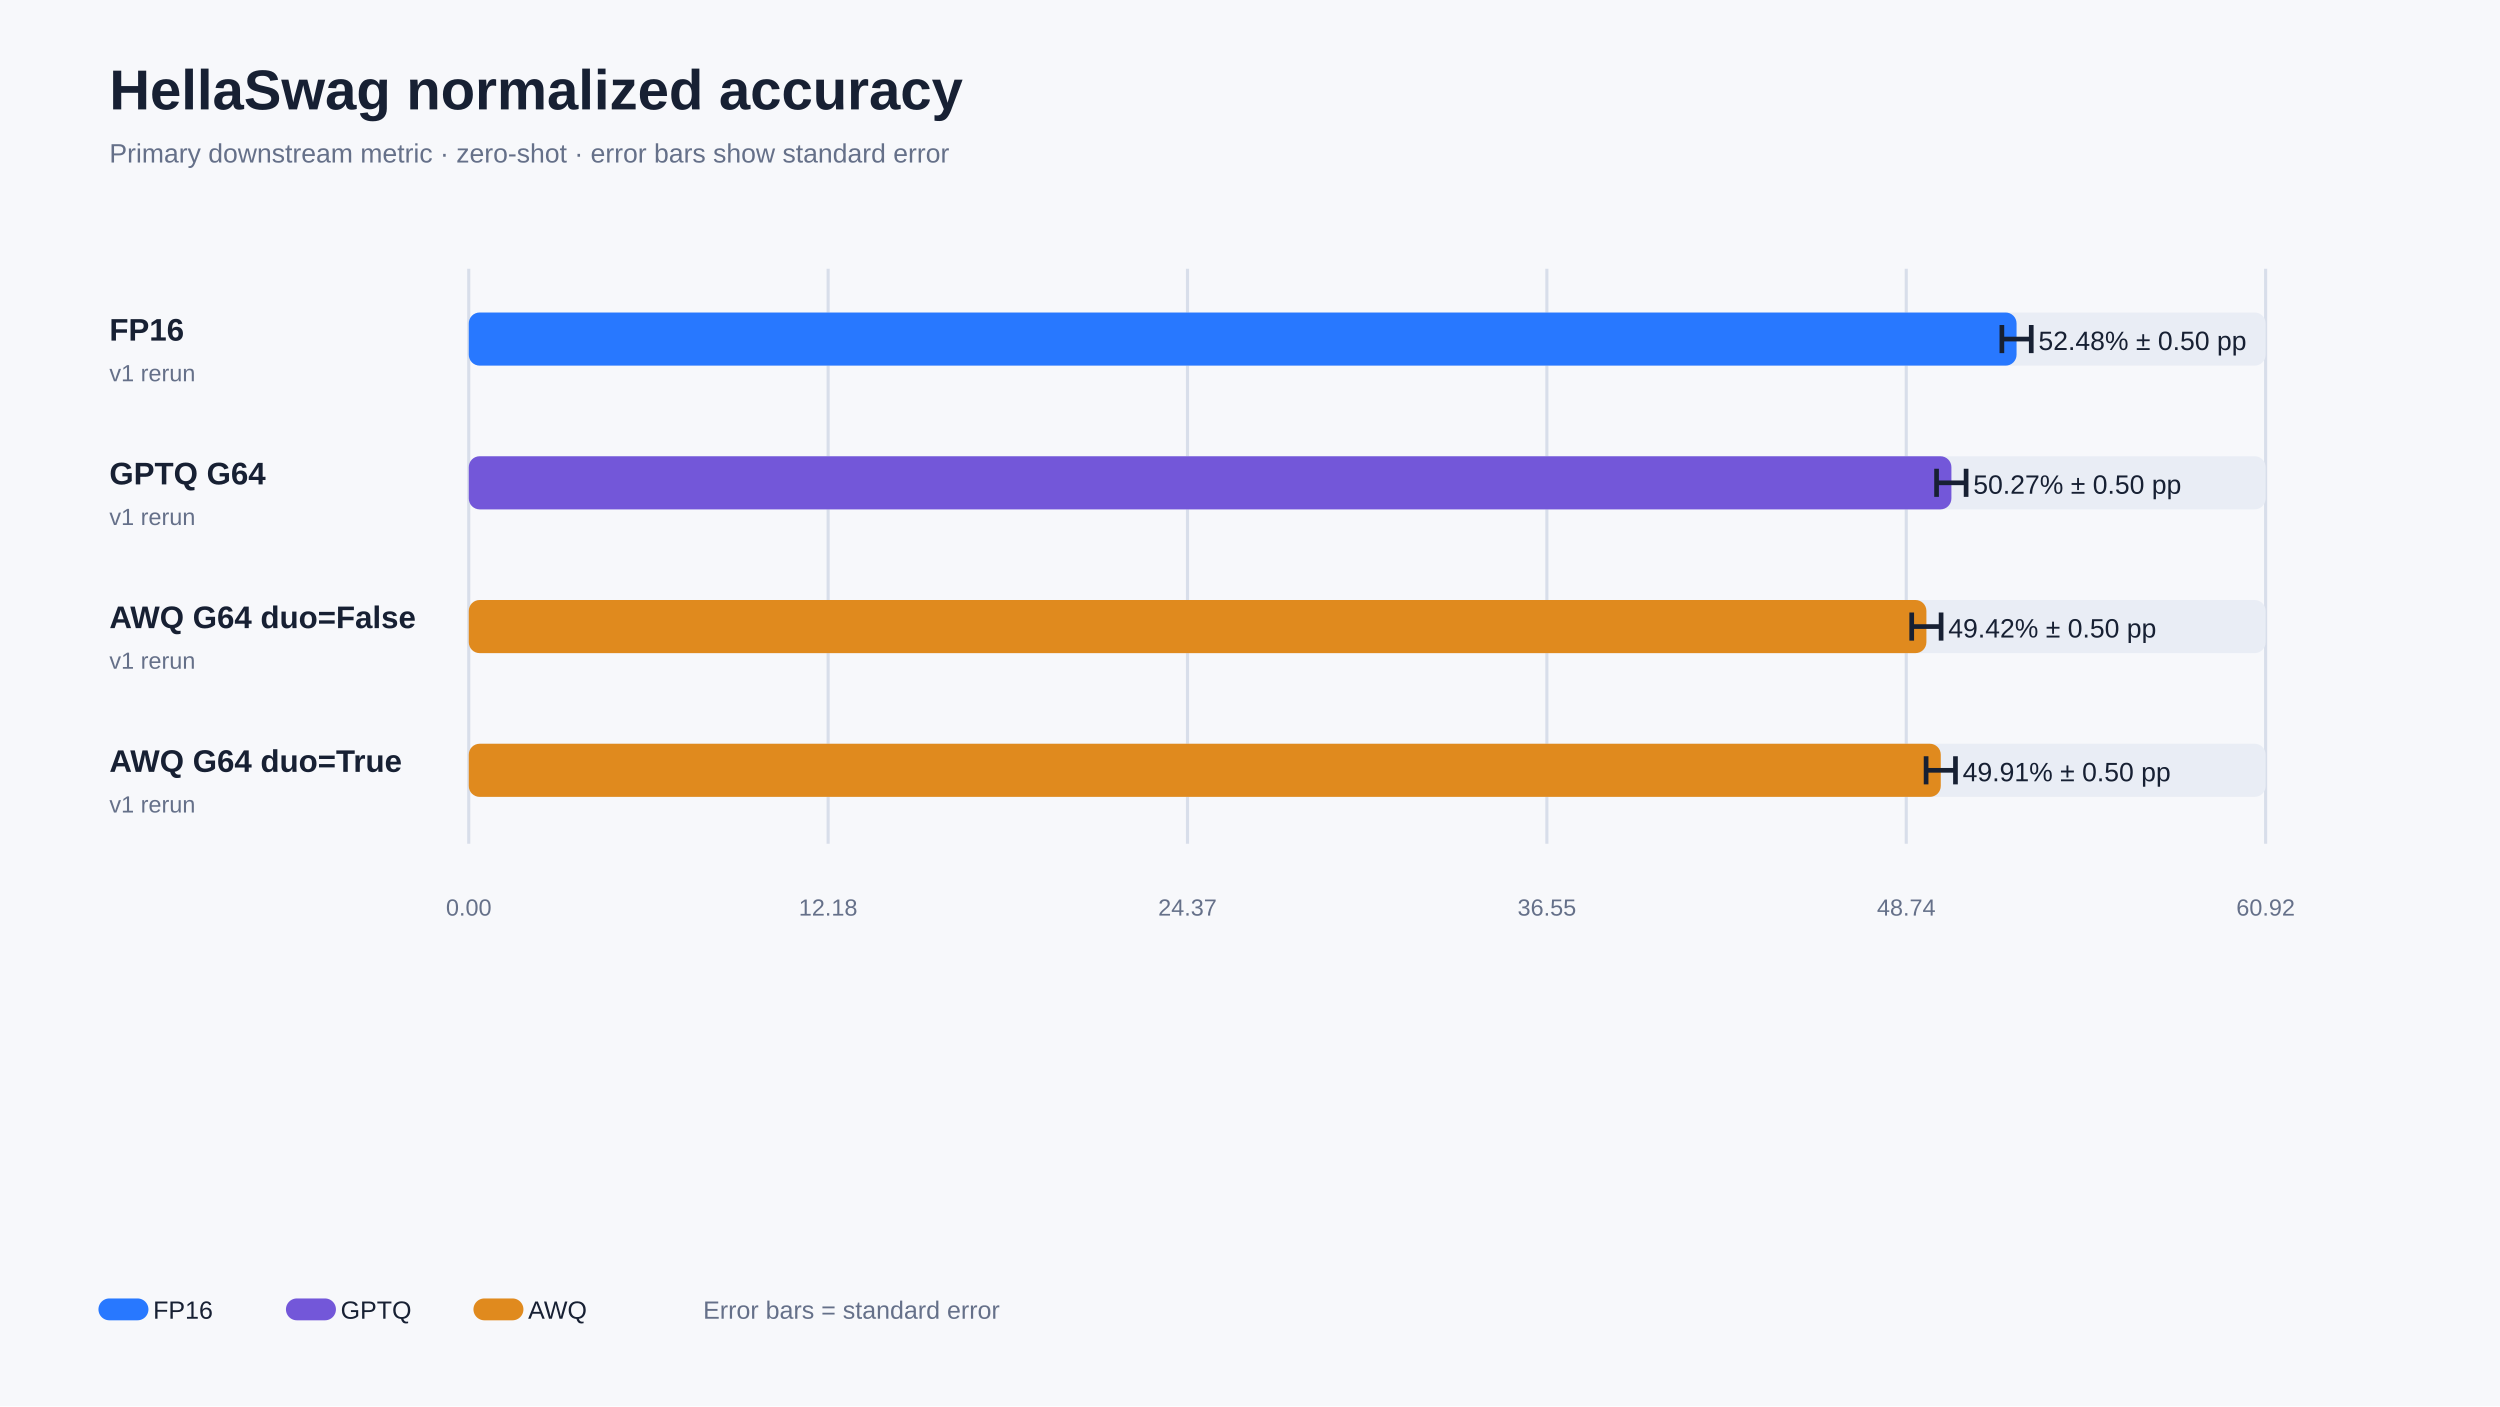
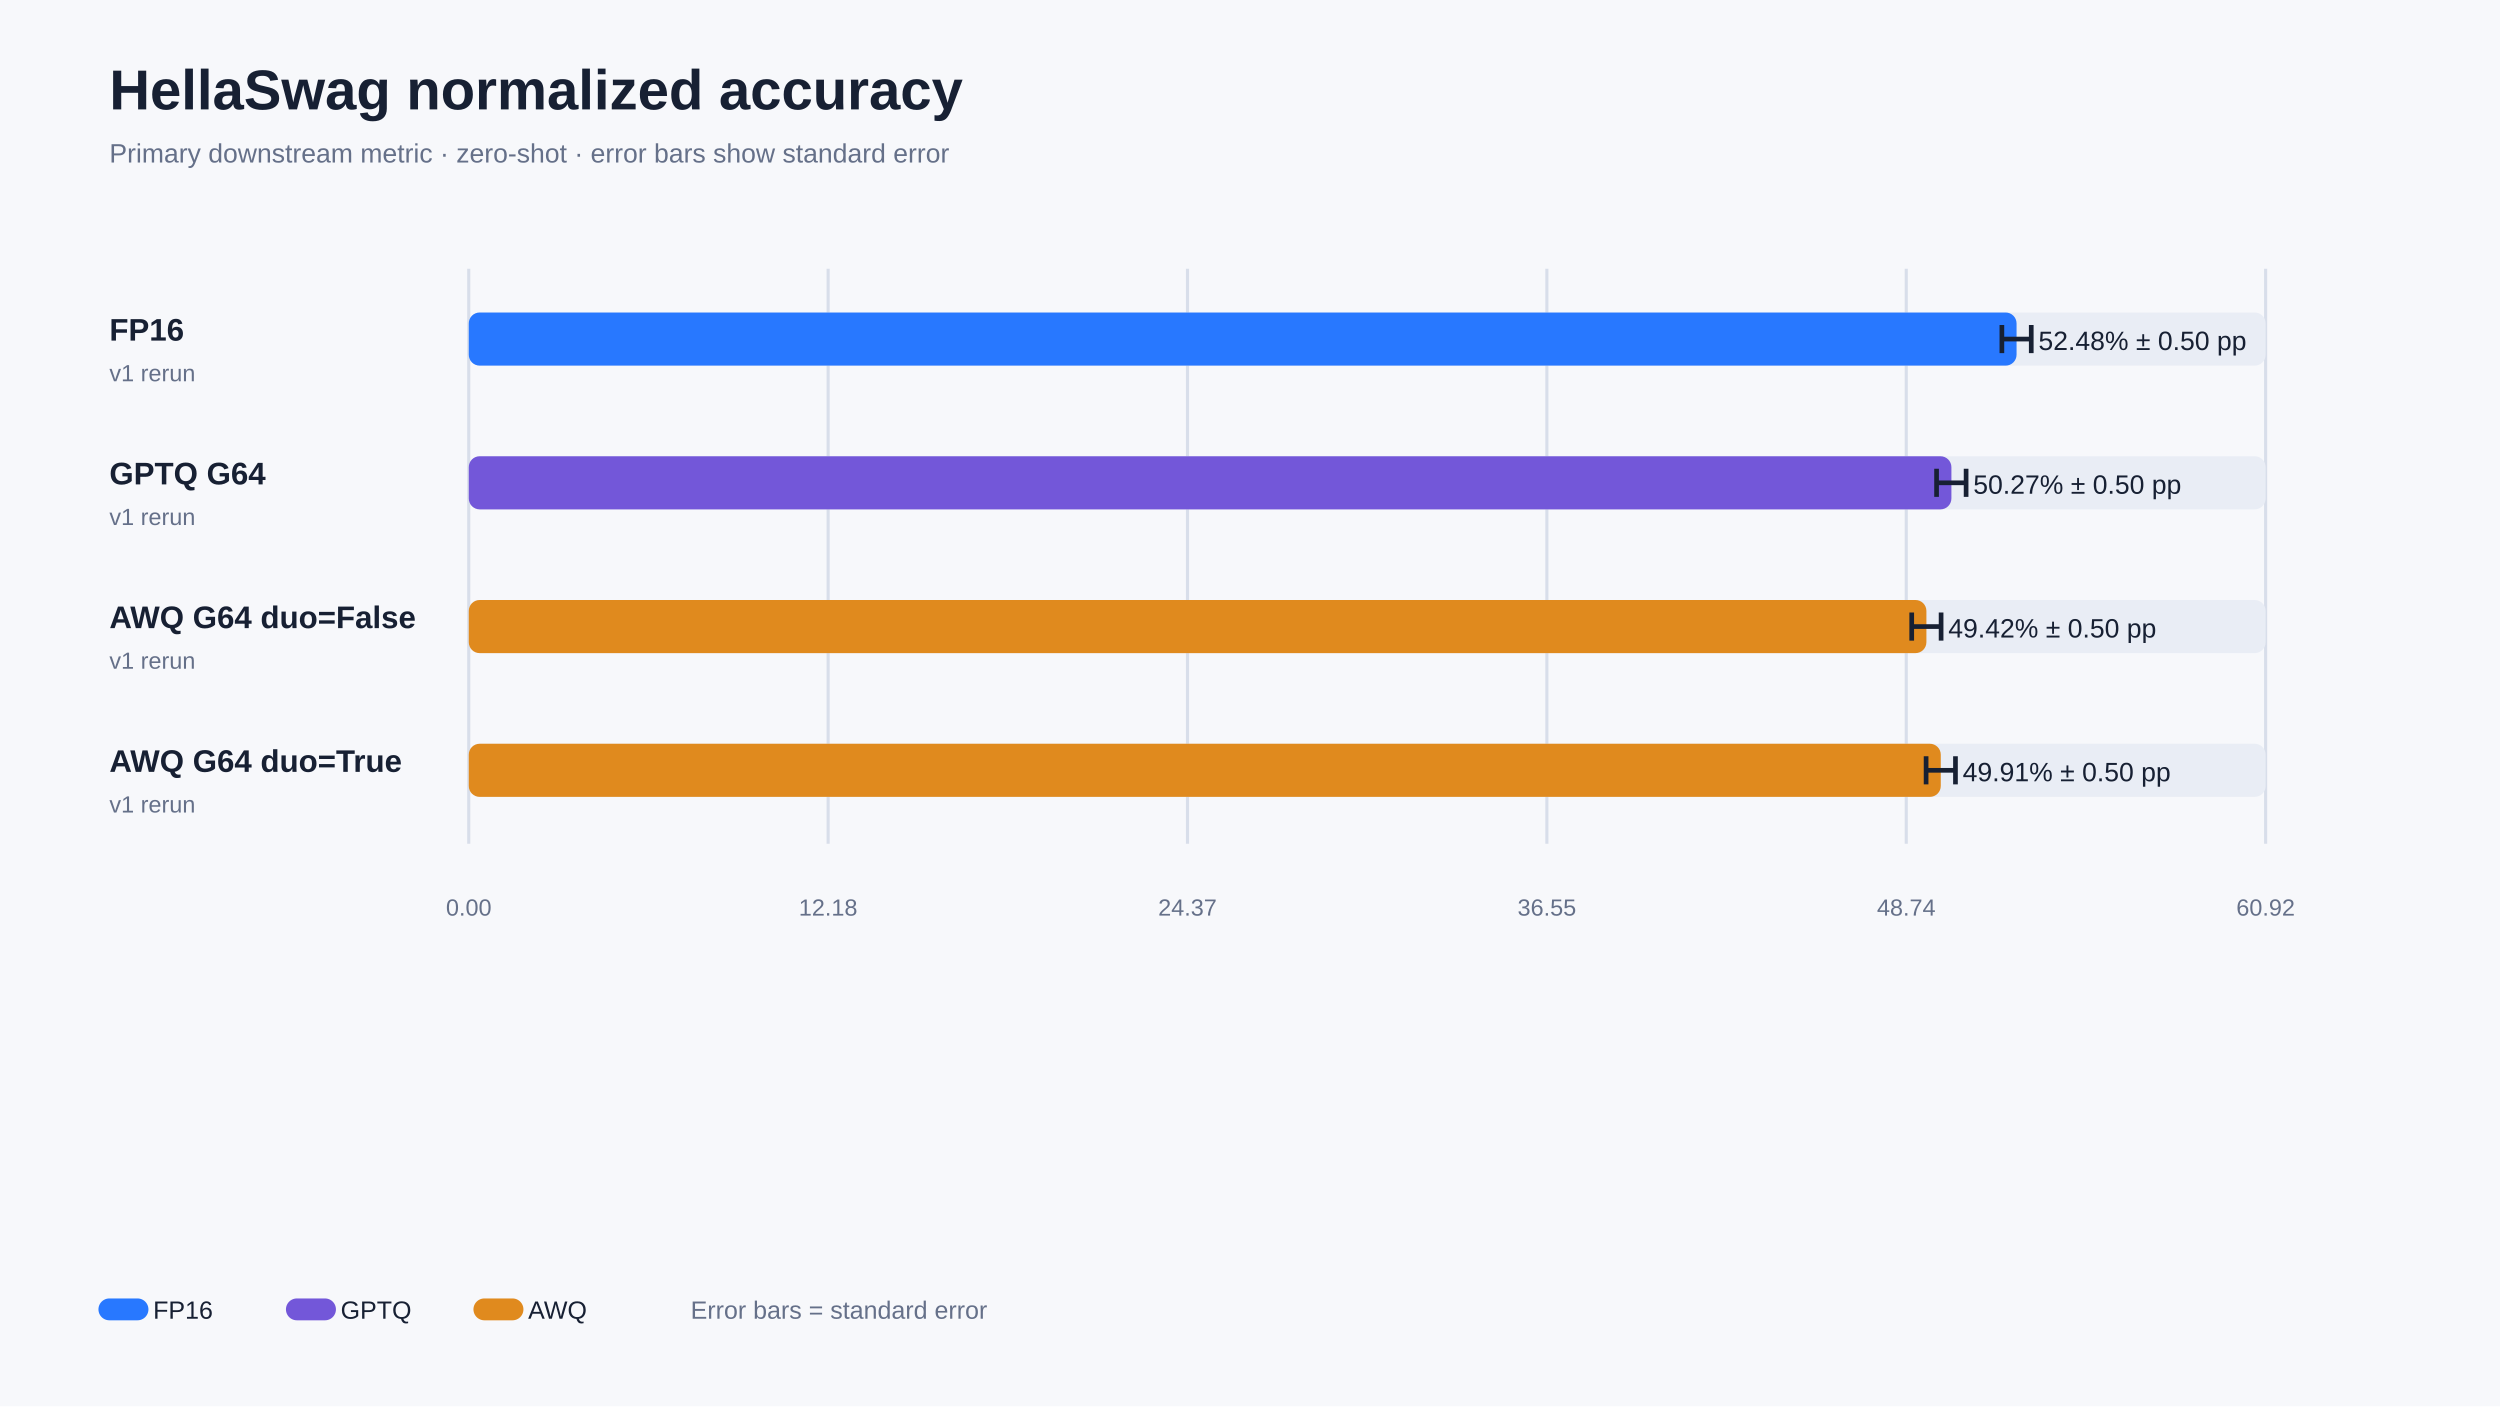
<svg xmlns="http://www.w3.org/2000/svg" width="1600" height="900" viewBox="0 0 1600 900">
  <rect width="100%" height="100%" fill="#f7f8fb" />
  <text x="70" y="70" font-family="Segoe UI, Arial, sans-serif" font-size="36" font-weight="700" fill="#172033">HellaSwag normalized accuracy</text>
  <text x="70" y="104" font-family="Segoe UI, Arial, sans-serif" font-size="17" fill="#657089">Primary downstream metric · zero-shot · error bars show standard error</text>
  <line x1="300.0" y1="172" x2="300.0" y2="540" stroke="#d8deea" stroke-width="2" />
  <text x="300.0" y="586" text-anchor="middle" font-family="Segoe UI, Arial, sans-serif" font-size="15" fill="#657089">0.00</text>
  <line x1="530.0" y1="172" x2="530.0" y2="540" stroke="#d8deea" stroke-width="2" />
  <text x="530.0" y="586" text-anchor="middle" font-family="Segoe UI, Arial, sans-serif" font-size="15" fill="#657089">12.18</text>
  <line x1="760.0" y1="172" x2="760.0" y2="540" stroke="#d8deea" stroke-width="2" />
  <text x="760.0" y="586" text-anchor="middle" font-family="Segoe UI, Arial, sans-serif" font-size="15" fill="#657089">24.37</text>
  <line x1="990.0" y1="172" x2="990.0" y2="540" stroke="#d8deea" stroke-width="2" />
  <text x="990.0" y="586" text-anchor="middle" font-family="Segoe UI, Arial, sans-serif" font-size="15" fill="#657089">36.55</text>
  <line x1="1220.0" y1="172" x2="1220.0" y2="540" stroke="#d8deea" stroke-width="2" />
  <text x="1220.0" y="586" text-anchor="middle" font-family="Segoe UI, Arial, sans-serif" font-size="15" fill="#657089">48.74</text>
  <line x1="1450.0" y1="172" x2="1450.0" y2="540" stroke="#d8deea" stroke-width="2" />
  <text x="1450.0" y="586" text-anchor="middle" font-family="Segoe UI, Arial, sans-serif" font-size="15" fill="#657089">60.92</text>
  <text x="70" y="218" font-family="Segoe UI, Arial, sans-serif" font-size="20" font-weight="700" fill="#172033">FP16</text>
  <text x="70" y="244" font-family="Segoe UI, Arial, sans-serif" font-size="15" fill="#657089">v1 rerun</text>
  <rect x="300" y="200" width="1150" height="34" rx="7" fill="#e9edf5" />
  <rect x="300" y="200" width="990.6" height="34" rx="7" fill="#2878ff" />
  <line x1="1281.2" y1="217" x2="1300.0" y2="217" stroke="#172033" stroke-width="3" />
  <line x1="1281.2" y1="208" x2="1281.2" y2="226" stroke="#172033" stroke-width="3" />
  <line x1="1300.0" y1="208" x2="1300.0" y2="226" stroke="#172033" stroke-width="3" />
  <text x="1304.6" y="224" font-family="Segoe UI, Arial, sans-serif" font-size="17" fill="#172033">52.48% ± 0.50 pp</text>
  <text x="70" y="310" font-family="Segoe UI, Arial, sans-serif" font-size="20" font-weight="700" fill="#172033">GPTQ G64</text>
  <text x="70" y="336" font-family="Segoe UI, Arial, sans-serif" font-size="15" fill="#657089">v1 rerun</text>
  <rect x="300" y="292" width="1150" height="34" rx="7" fill="#e9edf5" />
  <rect x="300" y="292" width="948.9" height="34" rx="7" fill="#7357d9" />
  <line x1="1239.4" y1="309" x2="1258.3" y2="309" stroke="#172033" stroke-width="3" />
  <line x1="1239.4" y1="300" x2="1239.4" y2="318" stroke="#172033" stroke-width="3" />
  <line x1="1258.3" y1="300" x2="1258.3" y2="318" stroke="#172033" stroke-width="3" />
  <text x="1262.9" y="316" font-family="Segoe UI, Arial, sans-serif" font-size="17" fill="#172033">50.27% ± 0.50 pp</text>
  <text x="70" y="402" font-family="Segoe UI, Arial, sans-serif" font-size="20" font-weight="700" fill="#172033">AWQ G64 duo=False</text>
  <text x="70" y="428" font-family="Segoe UI, Arial, sans-serif" font-size="15" fill="#657089">v1 rerun</text>
  <rect x="300" y="384" width="1150" height="34" rx="7" fill="#e9edf5" />
  <rect x="300" y="384" width="932.9" height="34" rx="7" fill="#e08a1e" />
  <line x1="1223.5" y1="401" x2="1242.3" y2="401" stroke="#172033" stroke-width="3" />
  <line x1="1223.5" y1="392" x2="1223.5" y2="410" stroke="#172033" stroke-width="3" />
  <line x1="1242.3" y1="392" x2="1242.3" y2="410" stroke="#172033" stroke-width="3" />
  <text x="1246.9" y="408" font-family="Segoe UI, Arial, sans-serif" font-size="17" fill="#172033">49.42% ± 0.50 pp</text>
  <text x="70" y="494" font-family="Segoe UI, Arial, sans-serif" font-size="20" font-weight="700" fill="#172033">AWQ G64 duo=True</text>
  <text x="70" y="520" font-family="Segoe UI, Arial, sans-serif" font-size="15" fill="#657089">v1 rerun</text>
  <rect x="300" y="476" width="1150" height="34" rx="7" fill="#e9edf5" />
  <rect x="300" y="476" width="942.1" height="34" rx="7" fill="#e08a1e" />
  <line x1="1232.7" y1="493" x2="1251.5" y2="493" stroke="#172033" stroke-width="3" />
  <line x1="1232.7" y1="484" x2="1232.7" y2="502" stroke="#172033" stroke-width="3" />
  <line x1="1251.5" y1="484" x2="1251.5" y2="502" stroke="#172033" stroke-width="3" />
  <text x="1256.1" y="500" font-family="Segoe UI, Arial, sans-serif" font-size="17" fill="#172033">49.91% ± 0.50 pp</text>
  <line x1="70" y1="838" x2="88" y2="838" stroke="#2878ff" stroke-width="14" stroke-linecap="round" />
  <text x="98" y="844" font-family="Segoe UI, Arial, sans-serif" font-size="16" fill="#172033">FP16</text>
  <line x1="190" y1="838" x2="208" y2="838" stroke="#7357d9" stroke-width="14" stroke-linecap="round" />
  <text x="218" y="844" font-family="Segoe UI, Arial, sans-serif" font-size="16" fill="#172033">GPTQ</text>
  <line x1="310" y1="838" x2="328" y2="838" stroke="#e08a1e" stroke-width="14" stroke-linecap="round" />
  <text x="338" y="844" font-family="Segoe UI, Arial, sans-serif" font-size="16" fill="#172033">AWQ</text>
-   <text x="450" y="844" font-family="Segoe UI, Arial, sans-serif" font-size="16" fill="#657089">Error bars = standard error</text>
+   <text x="442" y="844" font-family="Segoe UI, Arial, sans-serif" font-size="16" fill="#657089">Error bars = standard error</text>
</svg>
